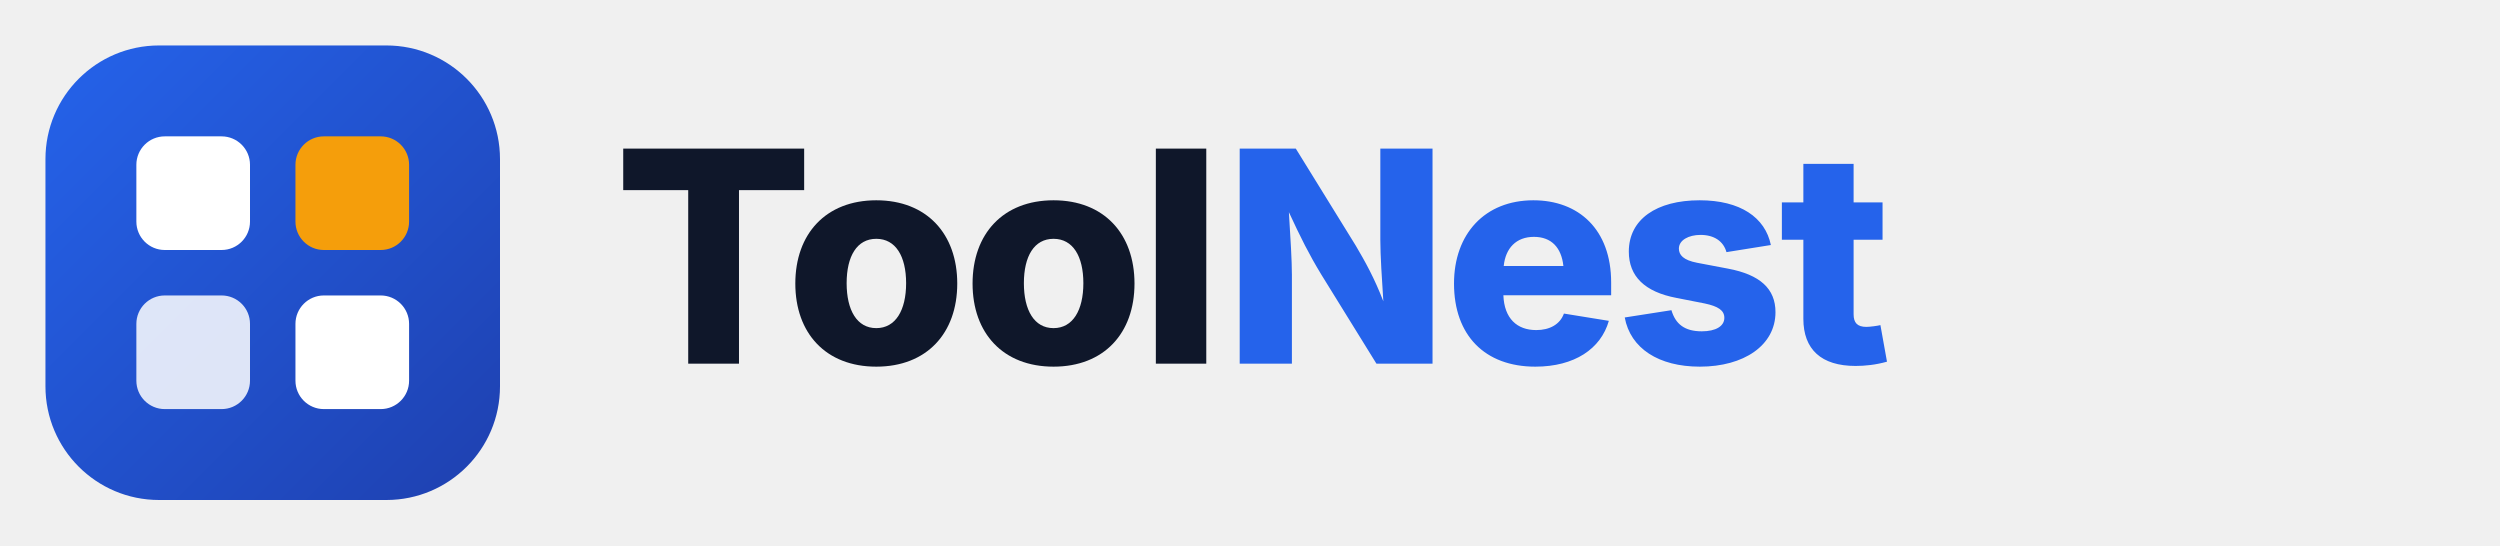
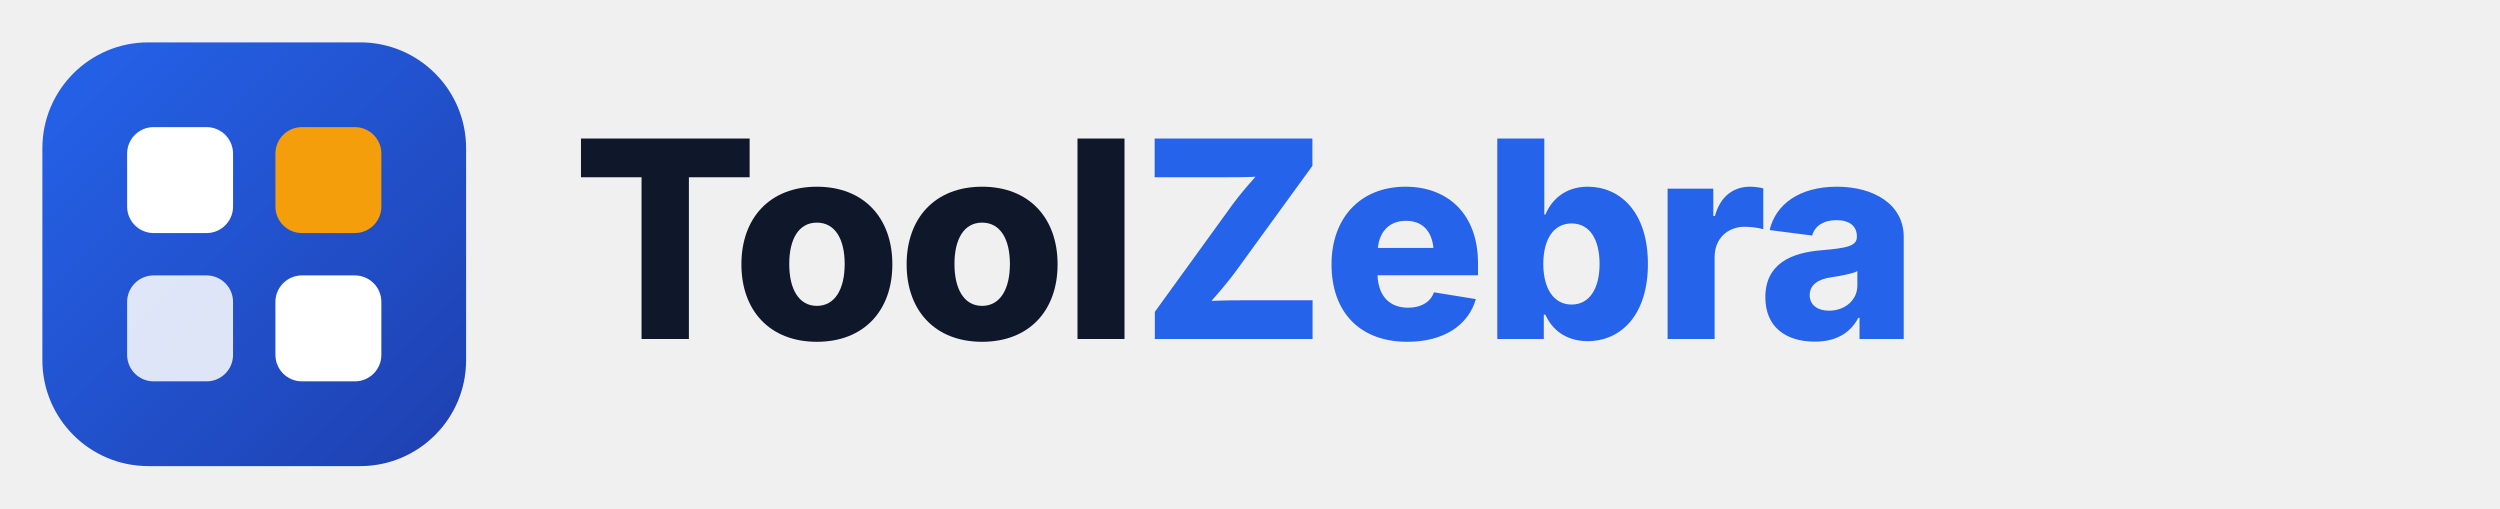
- <svg xmlns="http://www.w3.org/2000/svg" viewBox="0 0 220 48" width="220" height="48" role="img" aria-label="ToolNest Logo">
+ <svg xmlns="http://www.w3.org/2000/svg" viewBox="0 0 236 48" width="236" height="48" role="img" aria-label="ToolZebra Logo">
  <defs>
    <linearGradient id="tnGrad" x1="0%" y1="0%" x2="100%" y2="100%">
      <stop offset="0%" stop-color="#2563EB" />
      <stop offset="100%" stop-color="#1E40AF" />
    </linearGradient>
  </defs>
  <g transform="translate(4, 4)">
    <rect x="0" y="0" width="40" height="40" rx="10" fill="url(#tnGrad)" />
    <rect x="8" y="8" width="10" height="10" rx="2.5" fill="#FFFFFF" />
    <rect x="22" y="8" width="10" height="10" rx="2.5" fill="#F59E0B" />
    <rect x="8" y="22" width="10" height="10" rx="2.5" fill="#FFFFFF" opacity="0.85" />
    <rect x="22" y="22" width="10" height="10" rx="2.5" fill="#FFFFFF" />
  </g>
  <text x="54" y="32" font-family="Inter, system-ui, -apple-system, sans-serif" font-size="26" font-weight="800" fill="#0F172A" letter-spacing="-0.5">
-     Tool<tspan fill="#2563EB">Nest</tspan>
+     Tool<tspan fill="#2563EB">Zebra</tspan>
  </text>
</svg>
